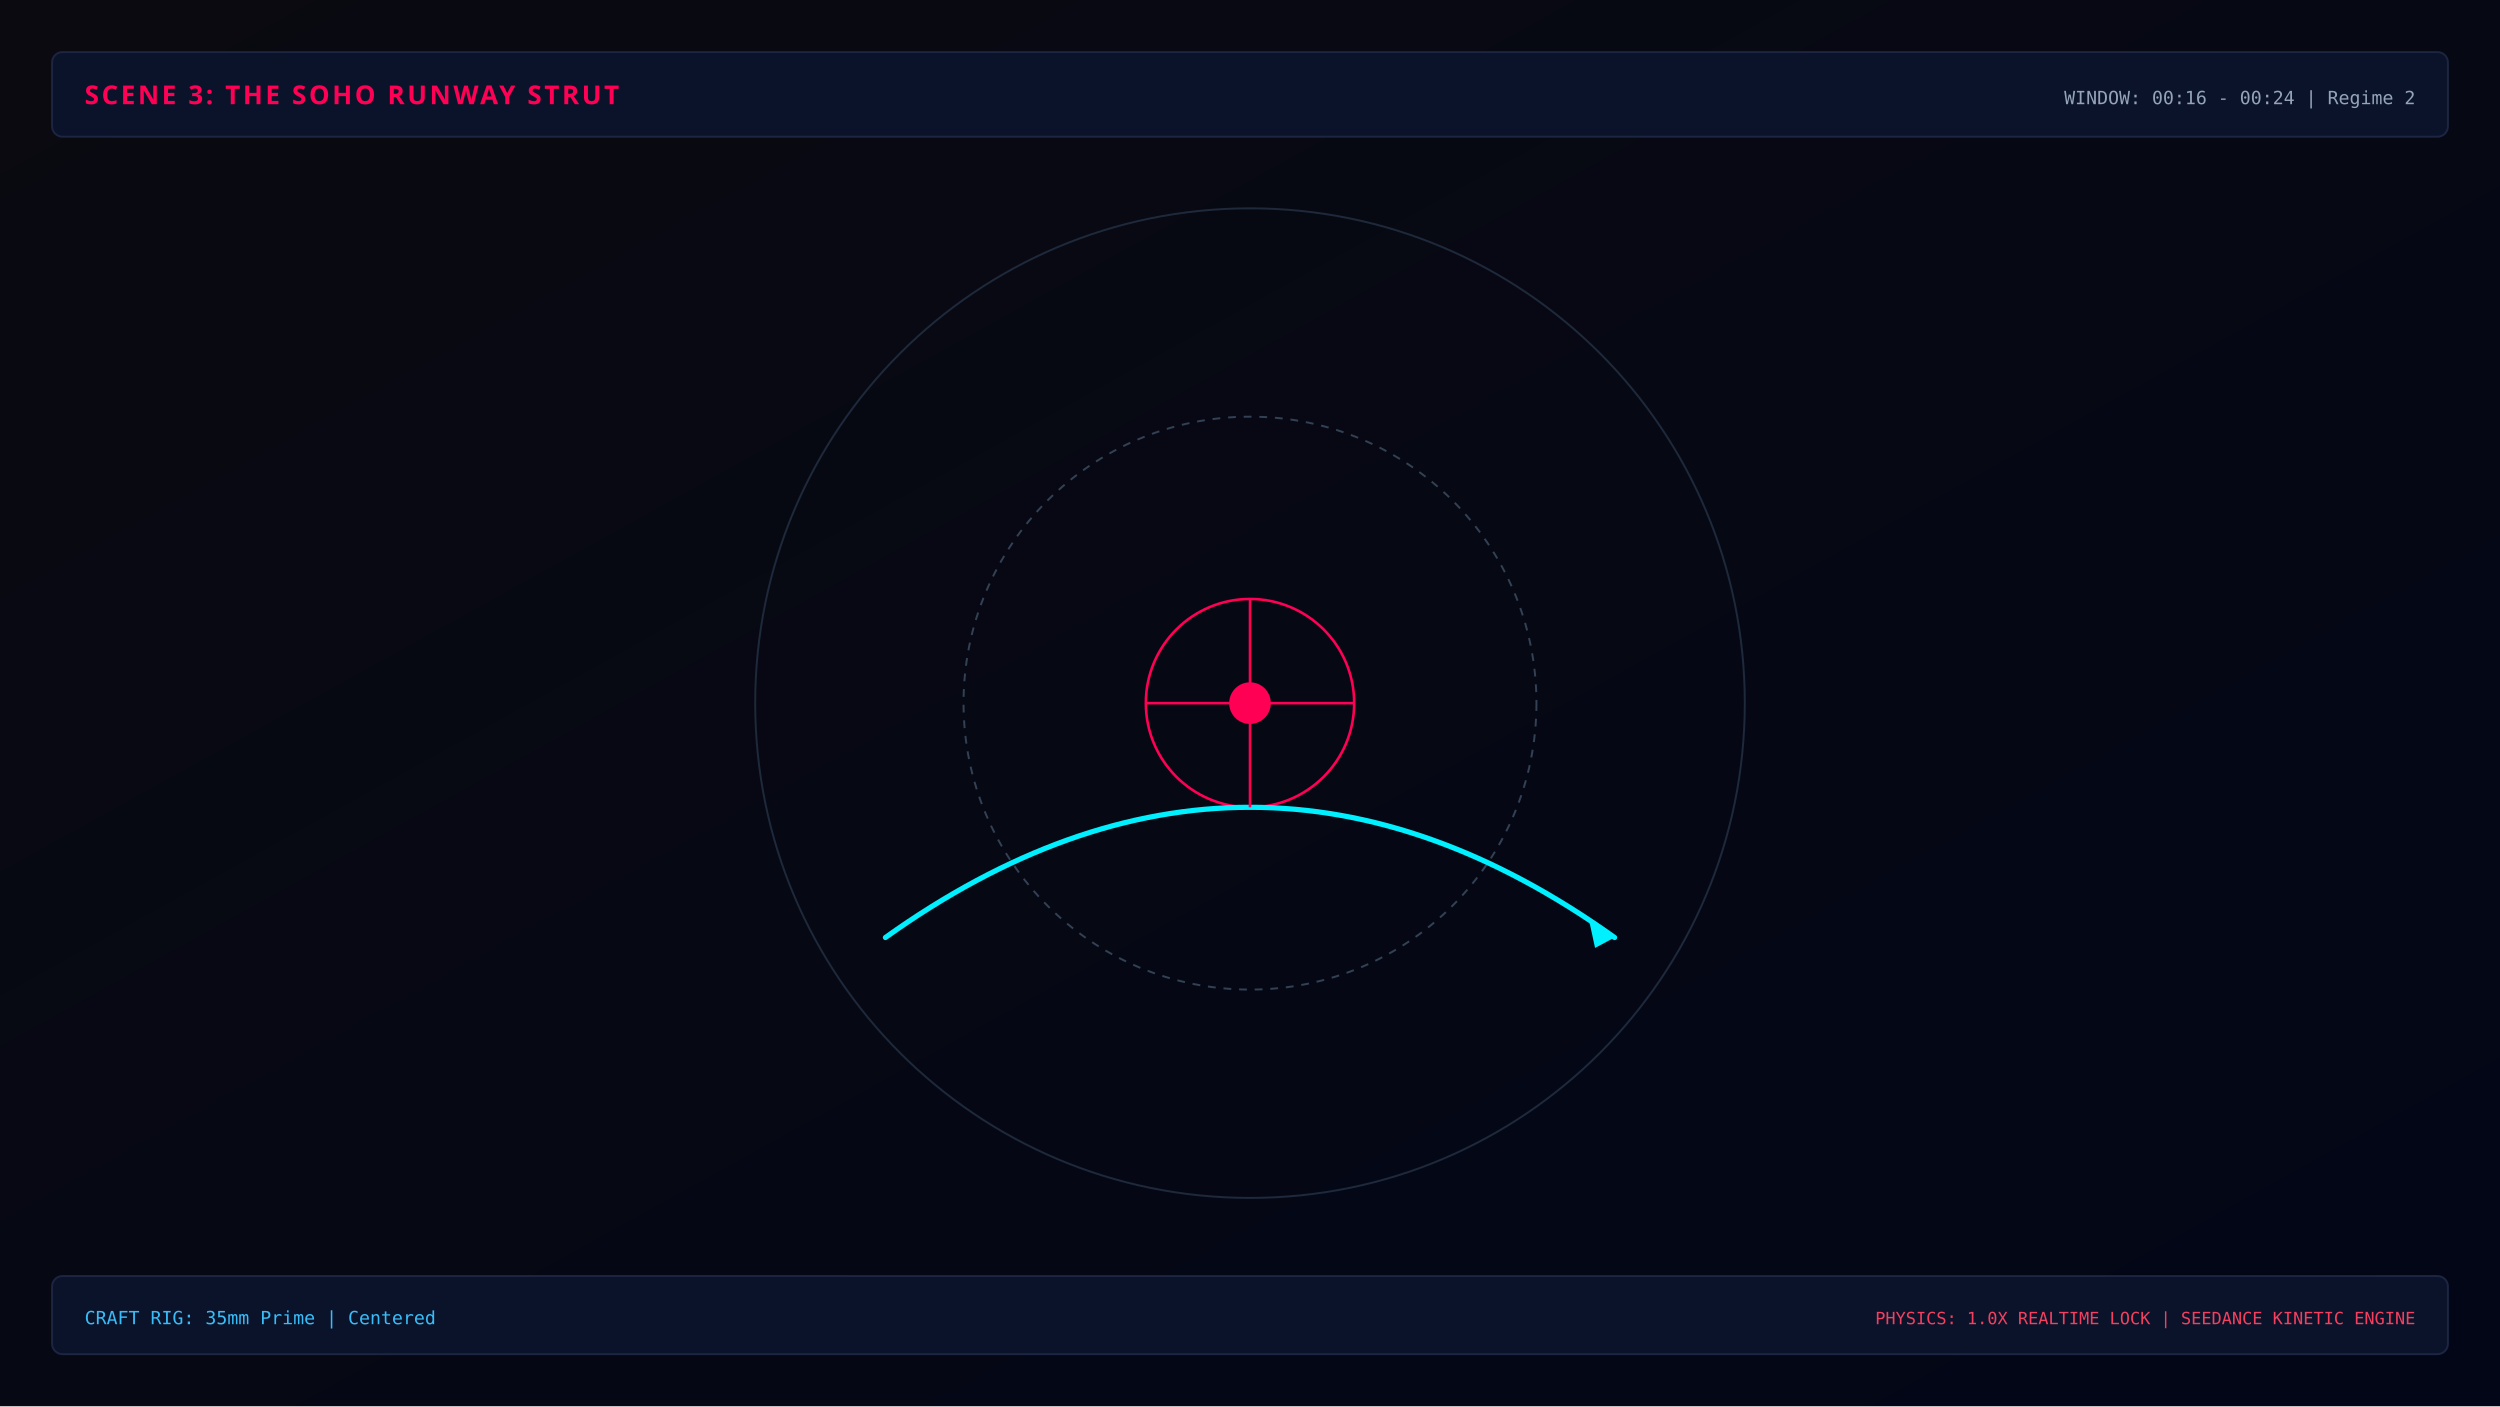
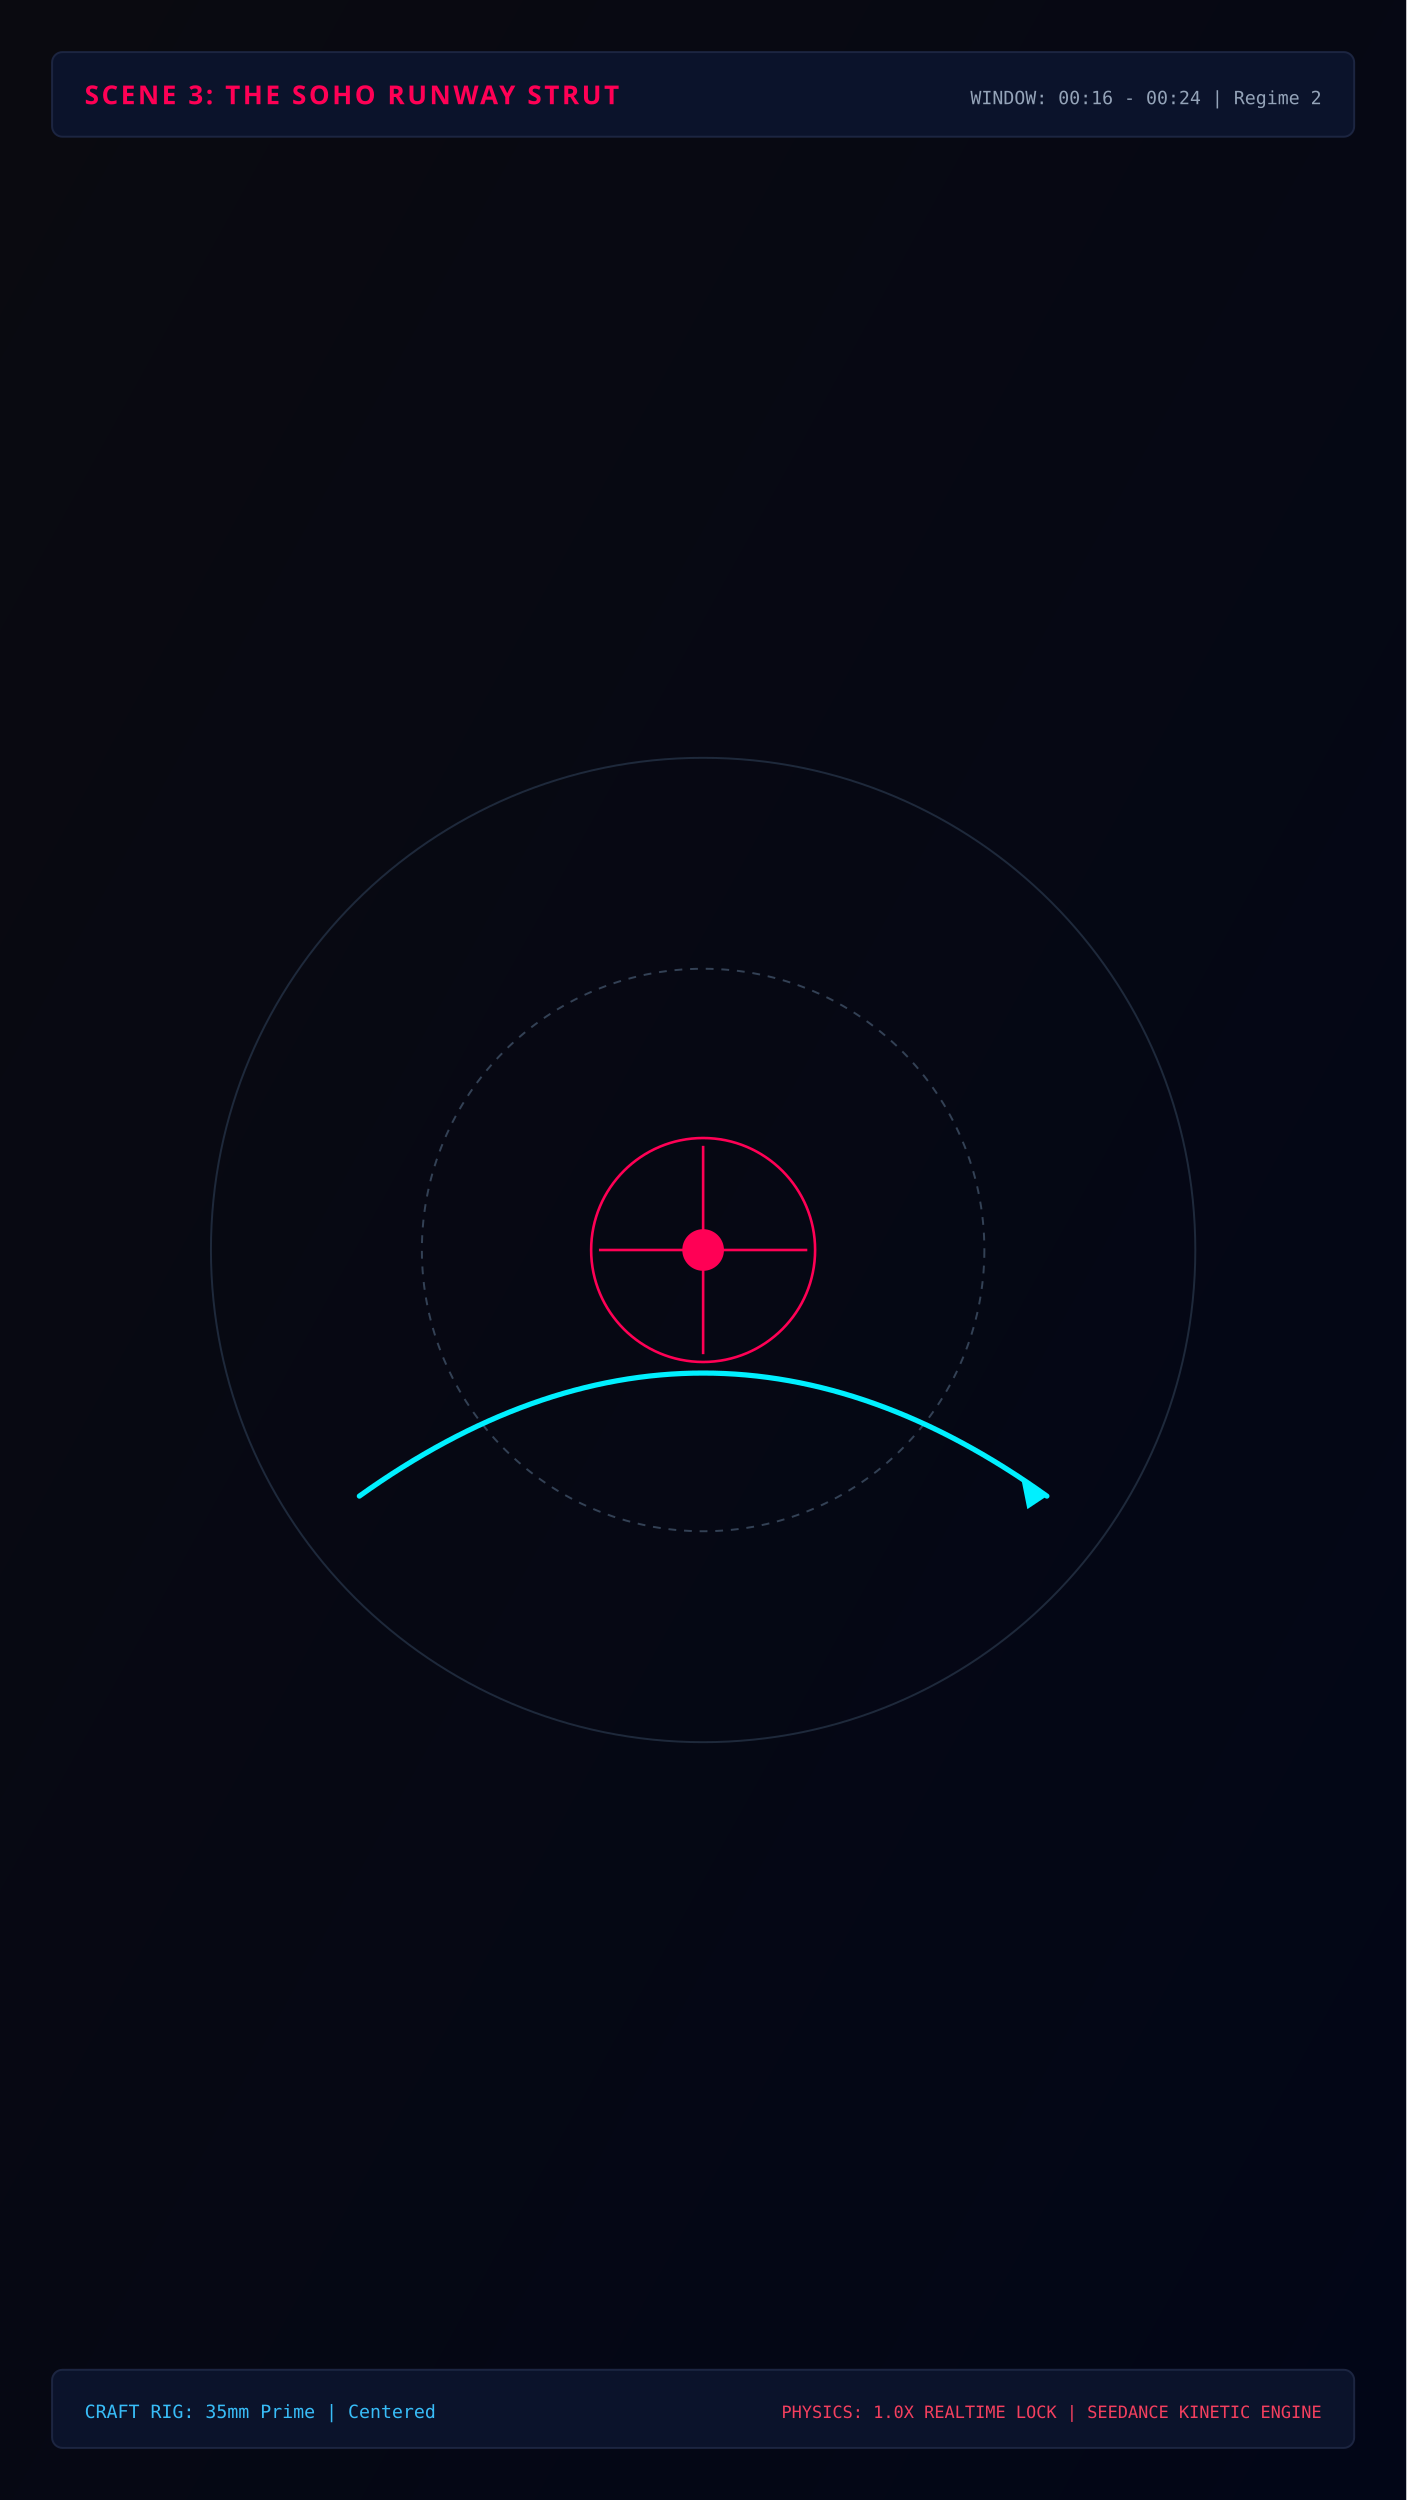
- <svg xmlns="http://www.w3.org/2000/svg" viewBox="0 0 1920 1080" width="100%" height="100%">
+ <svg xmlns="http://www.w3.org/2000/svg" viewBox="0 0 1080 1920" width="100%" height="100%">
  <defs>
    <linearGradient id="sceneGrad" x1="0%" y1="0%" x2="100%" y2="100%">
      <stop offset="0%" stop-color="#0A0A10" />
      <stop offset="100%" stop-color="#020617" />
    </linearGradient>
  </defs>
-   <rect width="1920" height="1080" fill="url(#sceneGrad)" />
-   <circle cx="960" cy="540" r="380" fill="none" stroke="#1E293B" stroke-width="1.5" />
-   <circle cx="960" cy="540" r="220" fill="none" stroke="#334155" stroke-width="1.5" stroke-dasharray="6,6" />
-   <circle cx="960" cy="540" r="80" fill="none" stroke="#FF0055" stroke-width="2" />
-   <path d="M 680 720 Q 960 520 1240 720" fill="none" stroke="#00F0FF" stroke-width="4" stroke-linecap="round" />
-   <polygon points="1240,720 1220,705 1225,728" fill="#00F0FF" />
-   <circle cx="960" cy="540" r="16" fill="#FF0055" />
-   <line x1="960" y1="460" x2="960" y2="620" stroke="#FF0055" stroke-width="2" />
-   <line x1="880" y1="540" x2="1040" y2="540" stroke="#FF0055" stroke-width="2" />
-   <rect x="40" y="40" width="1840" height="65" rx="8" fill="#0B132B" stroke="#1C2541" stroke-width="1.5" />
+   <rect width="1080" height="1920" fill="url(#sceneGrad)" />
+   <circle cx="540" cy="960" r="378" fill="none" stroke="#1E293B" stroke-width="1.5" />
+   <circle cx="540" cy="960" r="216" fill="none" stroke="#334155" stroke-width="1.5" stroke-dasharray="6,6" />
+   <circle cx="540" cy="960" r="86" fill="none" stroke="#FF0055" stroke-width="2" />
+   <path d="M 276 1149 Q 540 960 804 1149" fill="none" stroke="#00F0FF" stroke-width="4" stroke-linecap="round" />
+   <polygon points="804,1149 784,1134 789,1159" fill="#00F0FF" />
+   <circle cx="540" cy="960" r="16" fill="#FF0055" />
+   <line x1="540" y1="880" x2="540" y2="1040" stroke="#FF0055" stroke-width="2" />
+   <line x1="460" y1="960" x2="620" y2="960" stroke="#FF0055" stroke-width="2" />
+   <rect x="40" y="40" width="1000" height="65" rx="8" fill="#0B132B" stroke="#1C2541" stroke-width="1.5" />
  <text x="65" y="80" font-family="'Space Grotesk', sans-serif" font-size="20" font-weight="700" fill="#FF0055" letter-spacing="2">
    SCENE 3: THE SOHO RUNWAY STRUT
  </text>
-   <text x="1855" y="80" font-family="'JetBrains Mono', monospace" font-size="14" fill="#94A3B8" text-anchor="end">
+   <text x="1015" y="80" font-family="'JetBrains Mono', monospace" font-size="14" fill="#94A3B8" text-anchor="end">
    WINDOW: 00:16 - 00:24 | Regime 2
  </text>
-   <rect x="40" y="980" width="1840" height="60" rx="8" fill="#0B132B" stroke="#1C2541" stroke-width="1.5" />
-   <text x="65" y="1017" font-family="'JetBrains Mono', monospace" font-size="14" fill="#38BDF8">
+   <rect x="40" y="1820" width="1000" height="60" rx="8" fill="#0B132B" stroke="#1C2541" stroke-width="1.5" />
+   <text x="65" y="1857" font-family="'JetBrains Mono', monospace" font-size="14" fill="#38BDF8">
    CRAFT RIG: 35mm Prime | Centered
  </text>
-   <text x="1855" y="1017" font-family="'JetBrains Mono', monospace" font-size="13" fill="#F43F5E" text-anchor="end">
+   <text x="1015" y="1857" font-family="'JetBrains Mono', monospace" font-size="13" fill="#F43F5E" text-anchor="end">
    PHYSICS: 1.0X REALTIME LOCK | SEEDANCE KINETIC ENGINE
  </text>
</svg>
